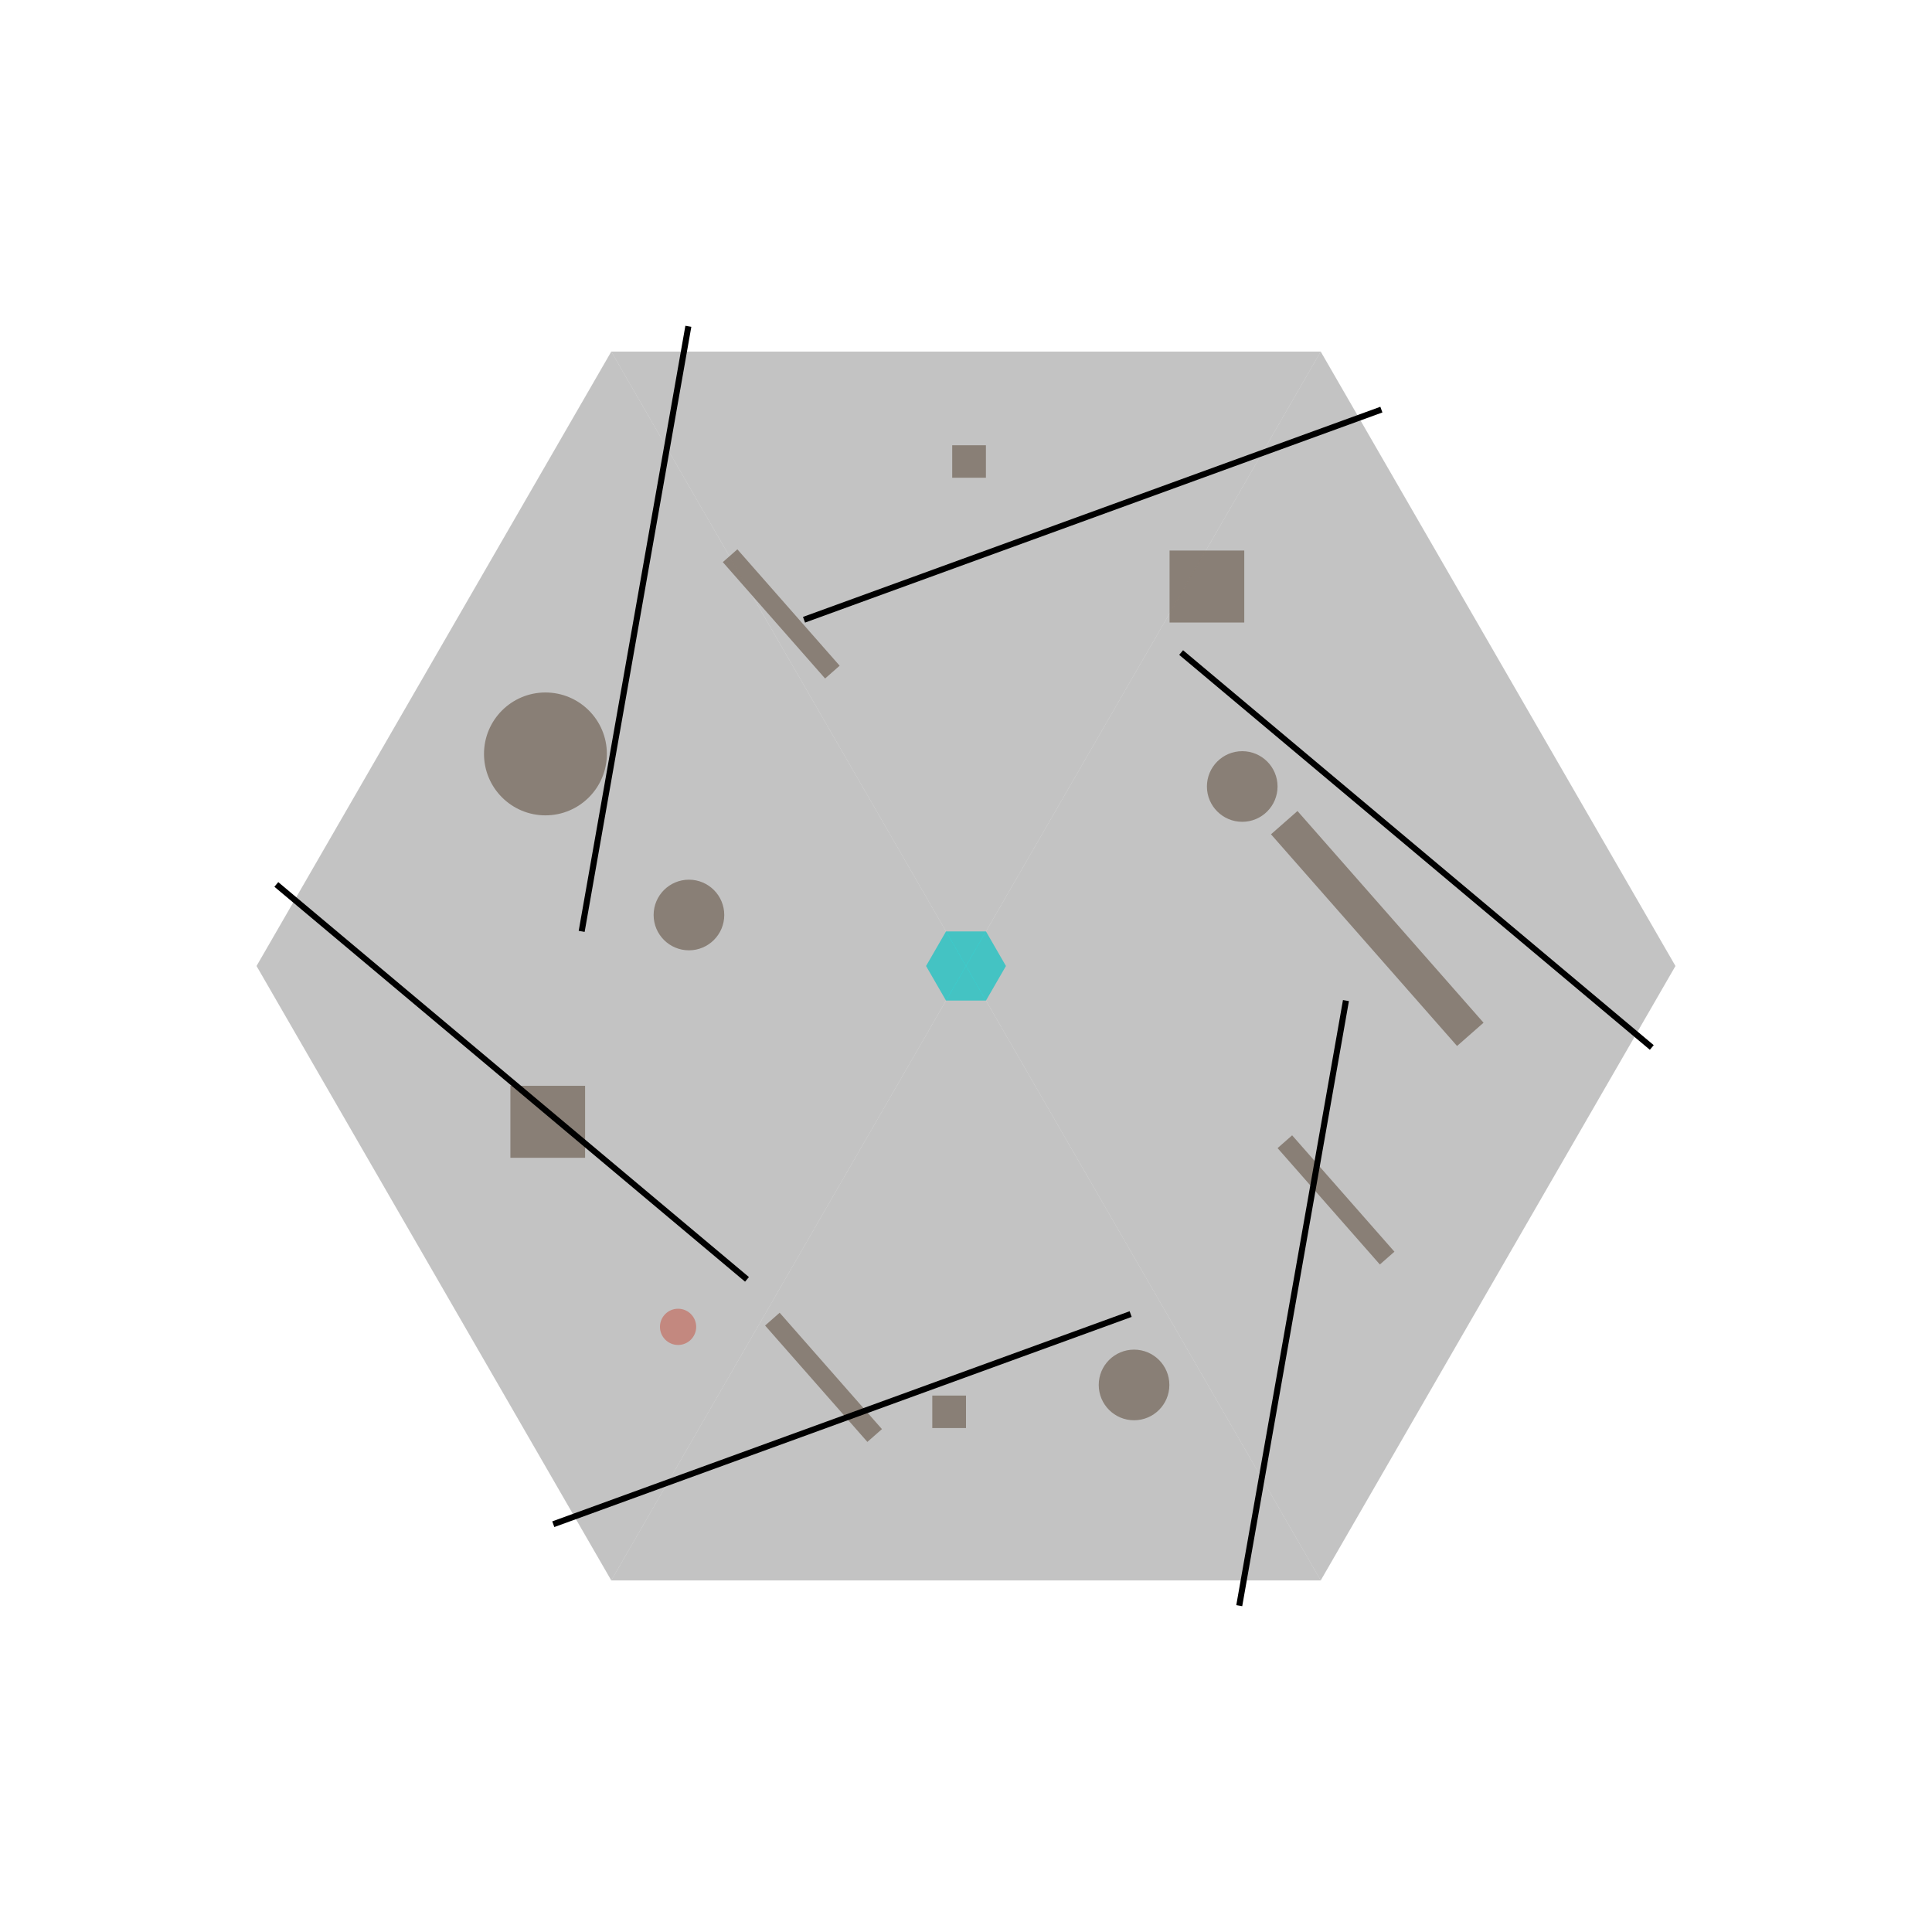
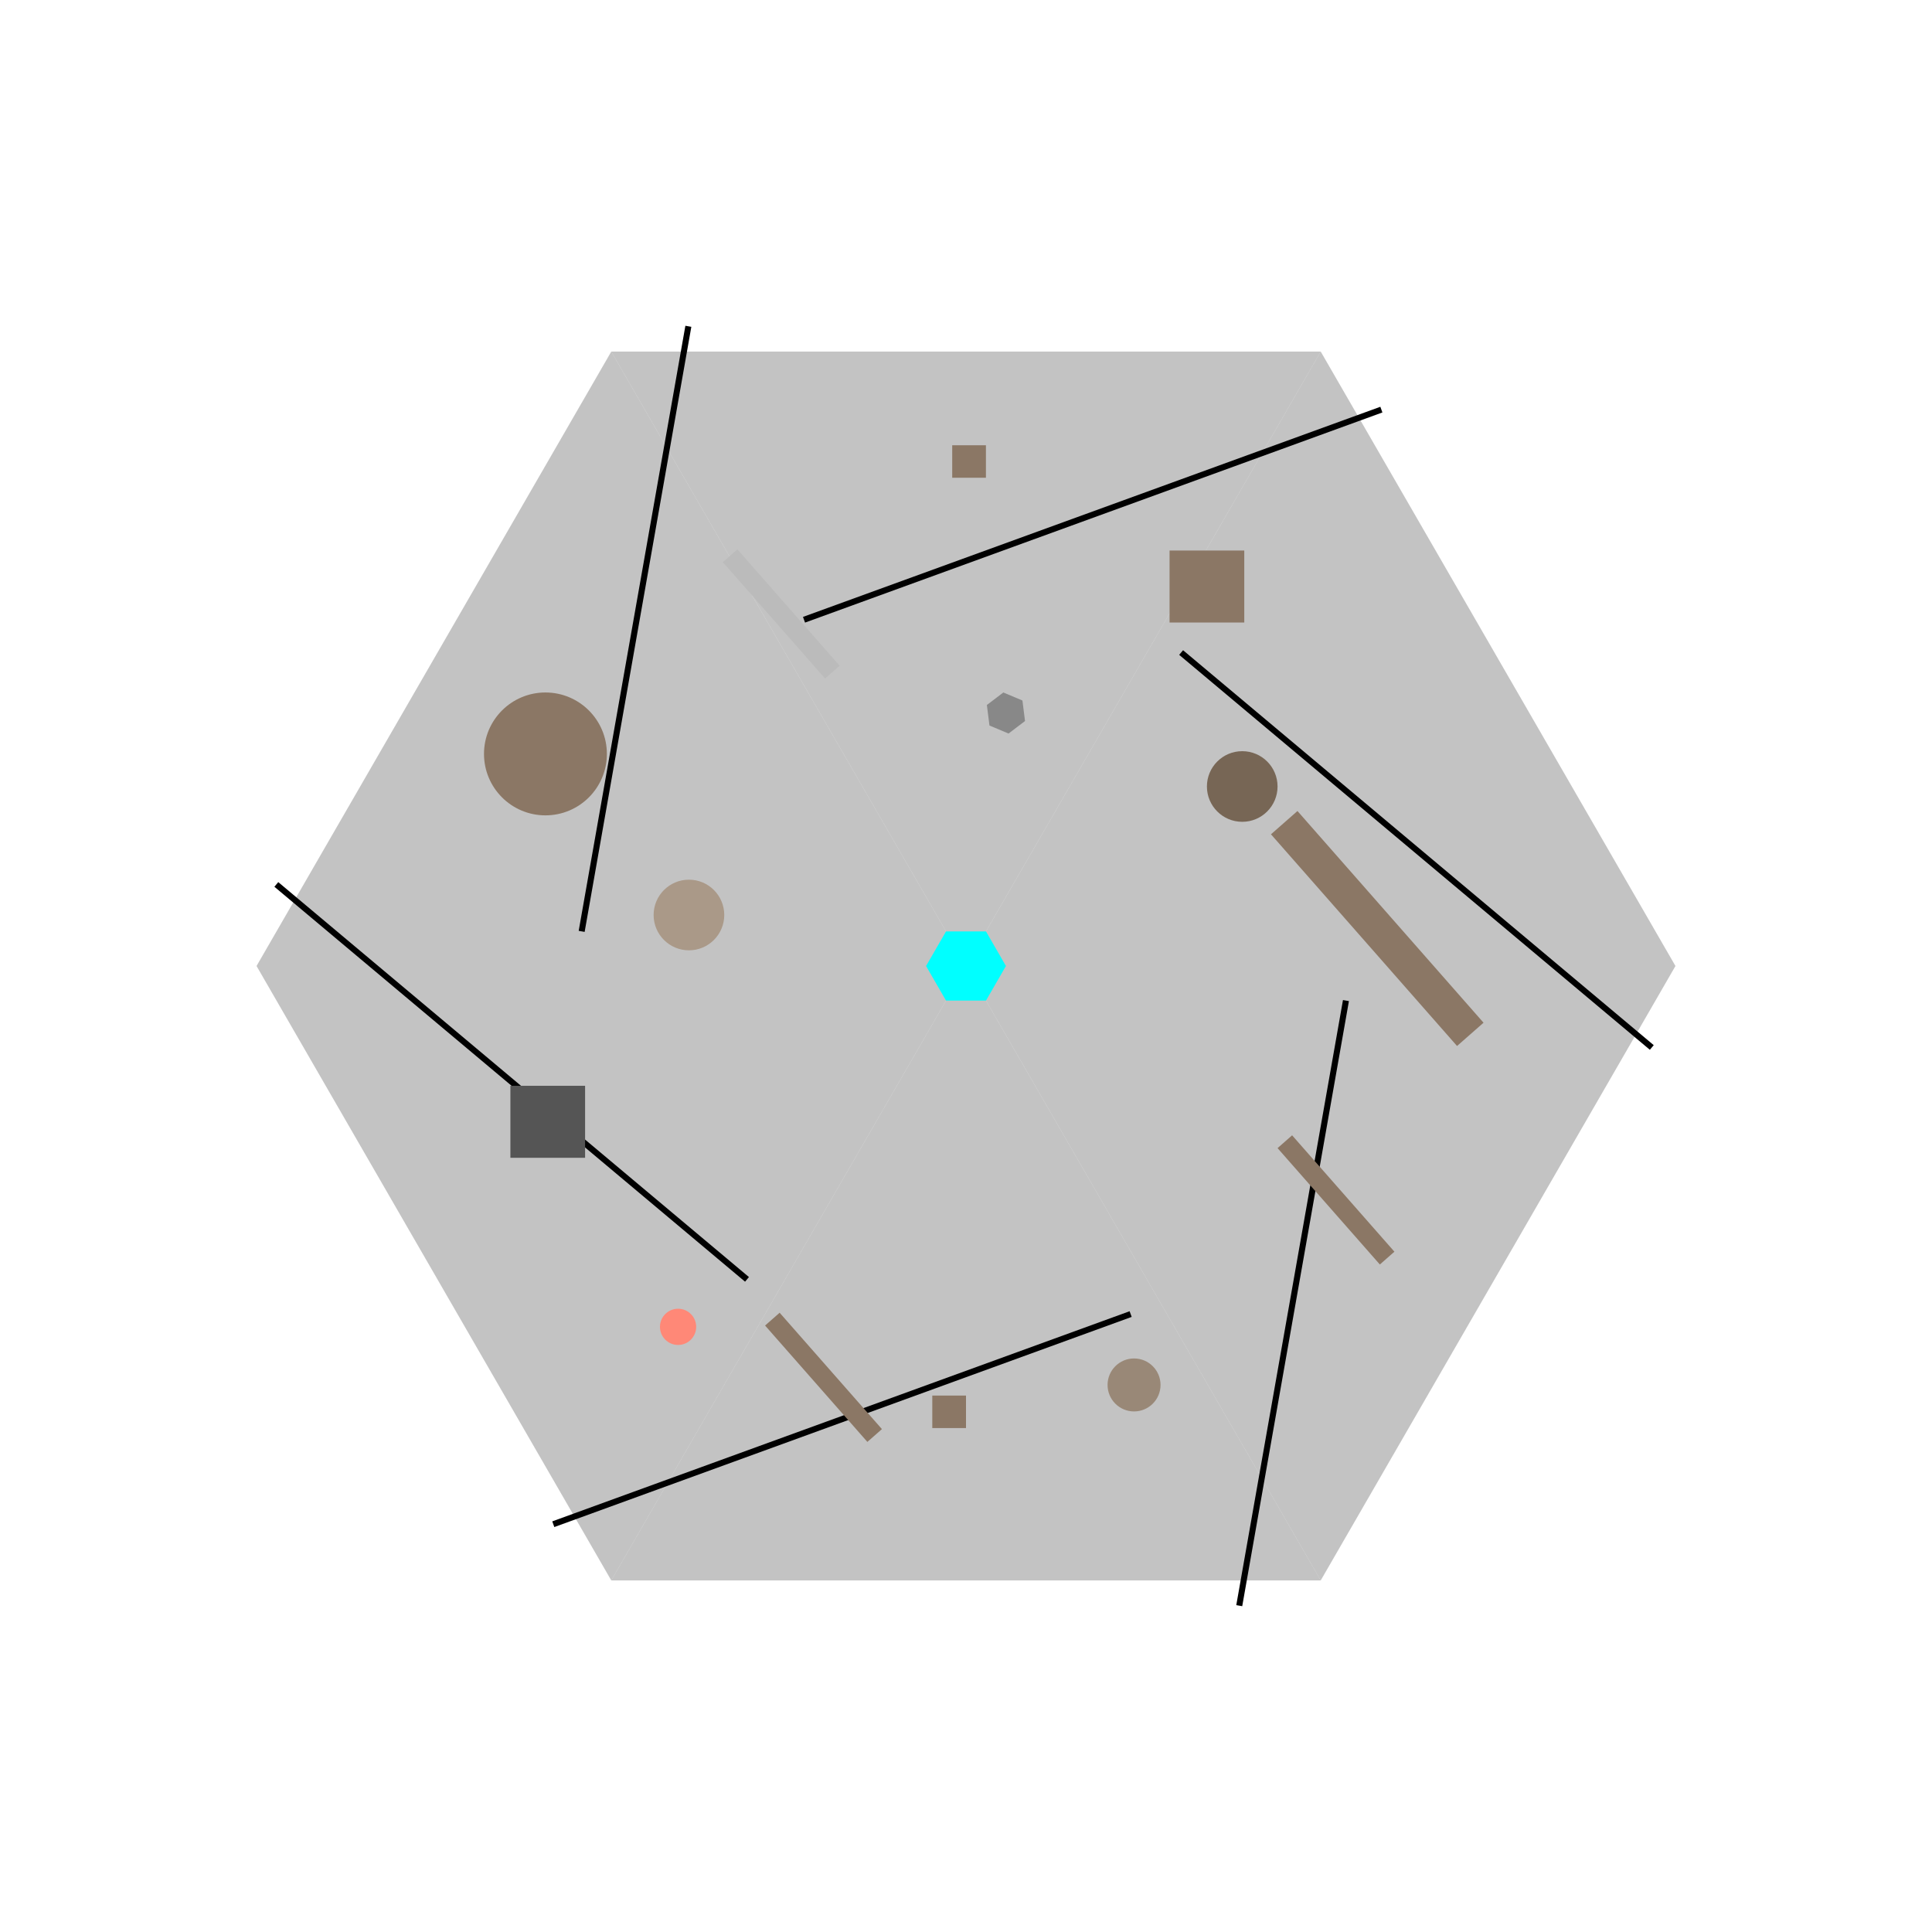
<svg xmlns="http://www.w3.org/2000/svg" version="1.1" id="Layer_1" x="0px" y="0px" width="3200px" height="3200px" viewBox="0 0 3200 3200" enable-background="new 0 0 3200 3200" xml:space="preserve">
-   <g id="Foreground">
- </g>
-   <g id="Dynamic">
-     <circle fill="#8B7765" cx="2057.53" cy="1302.68" r="58.497" />
-     <circle fill="#8B7765" cx="1141.105" cy="1515.527" r="58.497" />
-     <circle fill="#8B7765" cx="1878.349" cy="2293.907" r="58.497" />
-     <rect x="2196.75" y="1859.101" transform="matrix(0.7511 -0.6602 0.6602 0.7511 -761.3036 1955.563)" fill="#8B7765" width="32.112" height="256.636" />
-     <rect x="1277.898" y="888.521" transform="matrix(0.7511 -0.6602 0.6602 0.7511 -349.239 1107.359)" fill="#8B7765" width="32.112" height="256.636" />
-     <rect x="2251.963" y="1304.484" transform="matrix(0.7511 -0.6602 0.6602 0.7511 -447.5158 1888.808)" fill="#8B7765" width="58.413" height="466.826" />
-     <rect x="1347.927" y="2152.957" transform="matrix(0.7511 -0.6602 0.6602 0.7511 -1166.583 1468.317)" fill="#8B7765" width="32.112" height="256.636" />
-     <rect x="845.363" y="1798.432" fill="#8B7765" width="123.744" height="119.244" />
-     <rect x="1937.161" y="911.852" fill="#8B7765" width="123.744" height="119.244" />
-     <circle fill="#8B7765" cx="903.418" cy="1248.728" r="101.763" />
-     <rect x="1544.161" y="2311.5" fill="#8B7765" width="55.839" height="53.808" />
-     <rect x="1577.161" y="737.486" fill="#8B7765" width="55.839" height="53.808" />
-   </g>
-   <g id="Background">
- </g>
-   <g id="Joints">
- </g>
-   <g id="Special">
-     <circle id="Player" fill="#FF8877" cx="1123.105" cy="2197.678" r="30" />
-     <polygon id="Goal" fill="#00FFFF" points="1566.917,1657.299 1533.835,1600 1566.917,1542.698 1633.082,1542.698 1666.165,1600    1633.082,1657.299  " />
-   </g>
  <g id="Fields">
    <polyline opacity="0.5" fill="#888888" enable-background="new    " points="1600,1600 424.907,1600 1012.453,2617.66  " />
    <polyline opacity="0.5" fill="#888888" enable-background="new    " points="2775.093,1600 1600,1600 2187.547,2617.66  " />
    <polyline opacity="0.5" fill="#888888" enable-background="new    " points="2187.547,582.34 1012.453,582.34 1600,1600  " />
    <polyline opacity="0.5" fill="#888888" enable-background="new    " points="1600,1600 2187.547,2617.66 1012.453,2617.66  " />
    <polyline opacity="0.5" fill="#888888" enable-background="new    " points="424.907,1600 1600,1600 1012.453,582.34  " />
    <polyline opacity="0.5" fill="#888888" enable-background="new    " points="1600,1600 2775.093,1600 2187.547,582.34  " />
    <line fill="none" stroke="#000000" stroke-width="10" stroke-miterlimit="10" x1="1140.137" y1="540.444" x2="963.422" y2="1542.643" />
    <line fill="none" stroke="#000000" stroke-width="10" stroke-miterlimit="10" x1="457.697" y1="1464.909" x2="1237.27" y2="2119.047" />
    <line fill="none" stroke="#000000" stroke-width="10" stroke-miterlimit="10" x1="916.425" y1="2524.57" x2="1872.712" y2="2176.51" />
    <line fill="none" stroke="#000000" stroke-width="10" stroke-miterlimit="10" x1="2052.595" y1="2659.481" x2="2229.309" y2="1657.282" />
    <line fill="none" stroke="#000000" stroke-width="10" stroke-miterlimit="10" x1="2735.89" y1="1734.952" x2="1956.318" y2="1080.813" />
    <line fill="none" stroke="#000000" stroke-width="10" stroke-miterlimit="10" x1="2287.993" y1="678.45" x2="1331.703" y2="1026.509" />
  </g>
+   <g id="Foreground">
+ </g>
+   <g id="Dynamic">
+     <circle fill="#776655" cx="2057.53" cy="1302.68" r="58.497" />
+     <circle fill="#AA9988" cx="1141.105" cy="1515.527" r="58.497" />
+     <circle fill="#998877" cx="1878.349" cy="2293.907" r="43.873" />
+     <rect x="2196.773" y="1859.1" transform="matrix(-0.7511 0.6602 -0.6602 -0.7511 5186.957 2019.26)" fill="#8B7765" width="32.112" height="256.638" />
+     <rect x="1277.911" y="888.52" transform="matrix(-0.7511 0.6602 -0.6602 -0.7511 2937.17 926.3096)" fill="#BBBBBB" width="32.112" height="256.638" />
+     <rect x="2251.983" y="1304.48" transform="matrix(-0.7511 0.6602 -0.6602 -0.7511 5009.889 1186.968)" fill="#8B7765" width="58.414" height="466.83" />
+     <rect x="1347.947" y="2152.962" transform="matrix(-0.7511 0.6602 -0.6602 -0.7511 3894.588 3094.231)" fill="#8B7765" width="32.112" height="256.638" />
+     <rect x="845.363" y="1798.432" fill="#555555" width="123.744" height="119.244" />
+     <rect x="1937.161" y="911.852" fill="#8B7765" width="123.744" height="119.244" />
+     <circle fill="#8B7765" cx="903.418" cy="1248.728" r="101.763" />
+     <rect x="1544.161" y="2311.5" fill="#8B7765" width="55.839" height="53.808" />
+     <rect x="1577.161" y="737.486" fill="#8B7765" width="55.839" height="53.808" />
+     <polygon fill="#888888" points="1670.461,1214.965 1638.868,1201.686 1634.572,1167.686 1661.869,1146.965 1693.462,1160.245    1697.758,1194.245  " />
+   </g>
+   <g id="Background">
+ </g>
+   <g id="Joints">
+ </g>
+   <g id="Special">
+     <circle id="Player" fill="#FF8877" cx="1123.105" cy="2197.678" r="30" />
+     <polygon id="Goal" fill="#00FFFF" points="1566.917,1657.299 1533.835,1600 1566.917,1542.698 1633.082,1542.698 1666.165,1600    1633.082,1657.299  " />
+   </g>
</svg>
